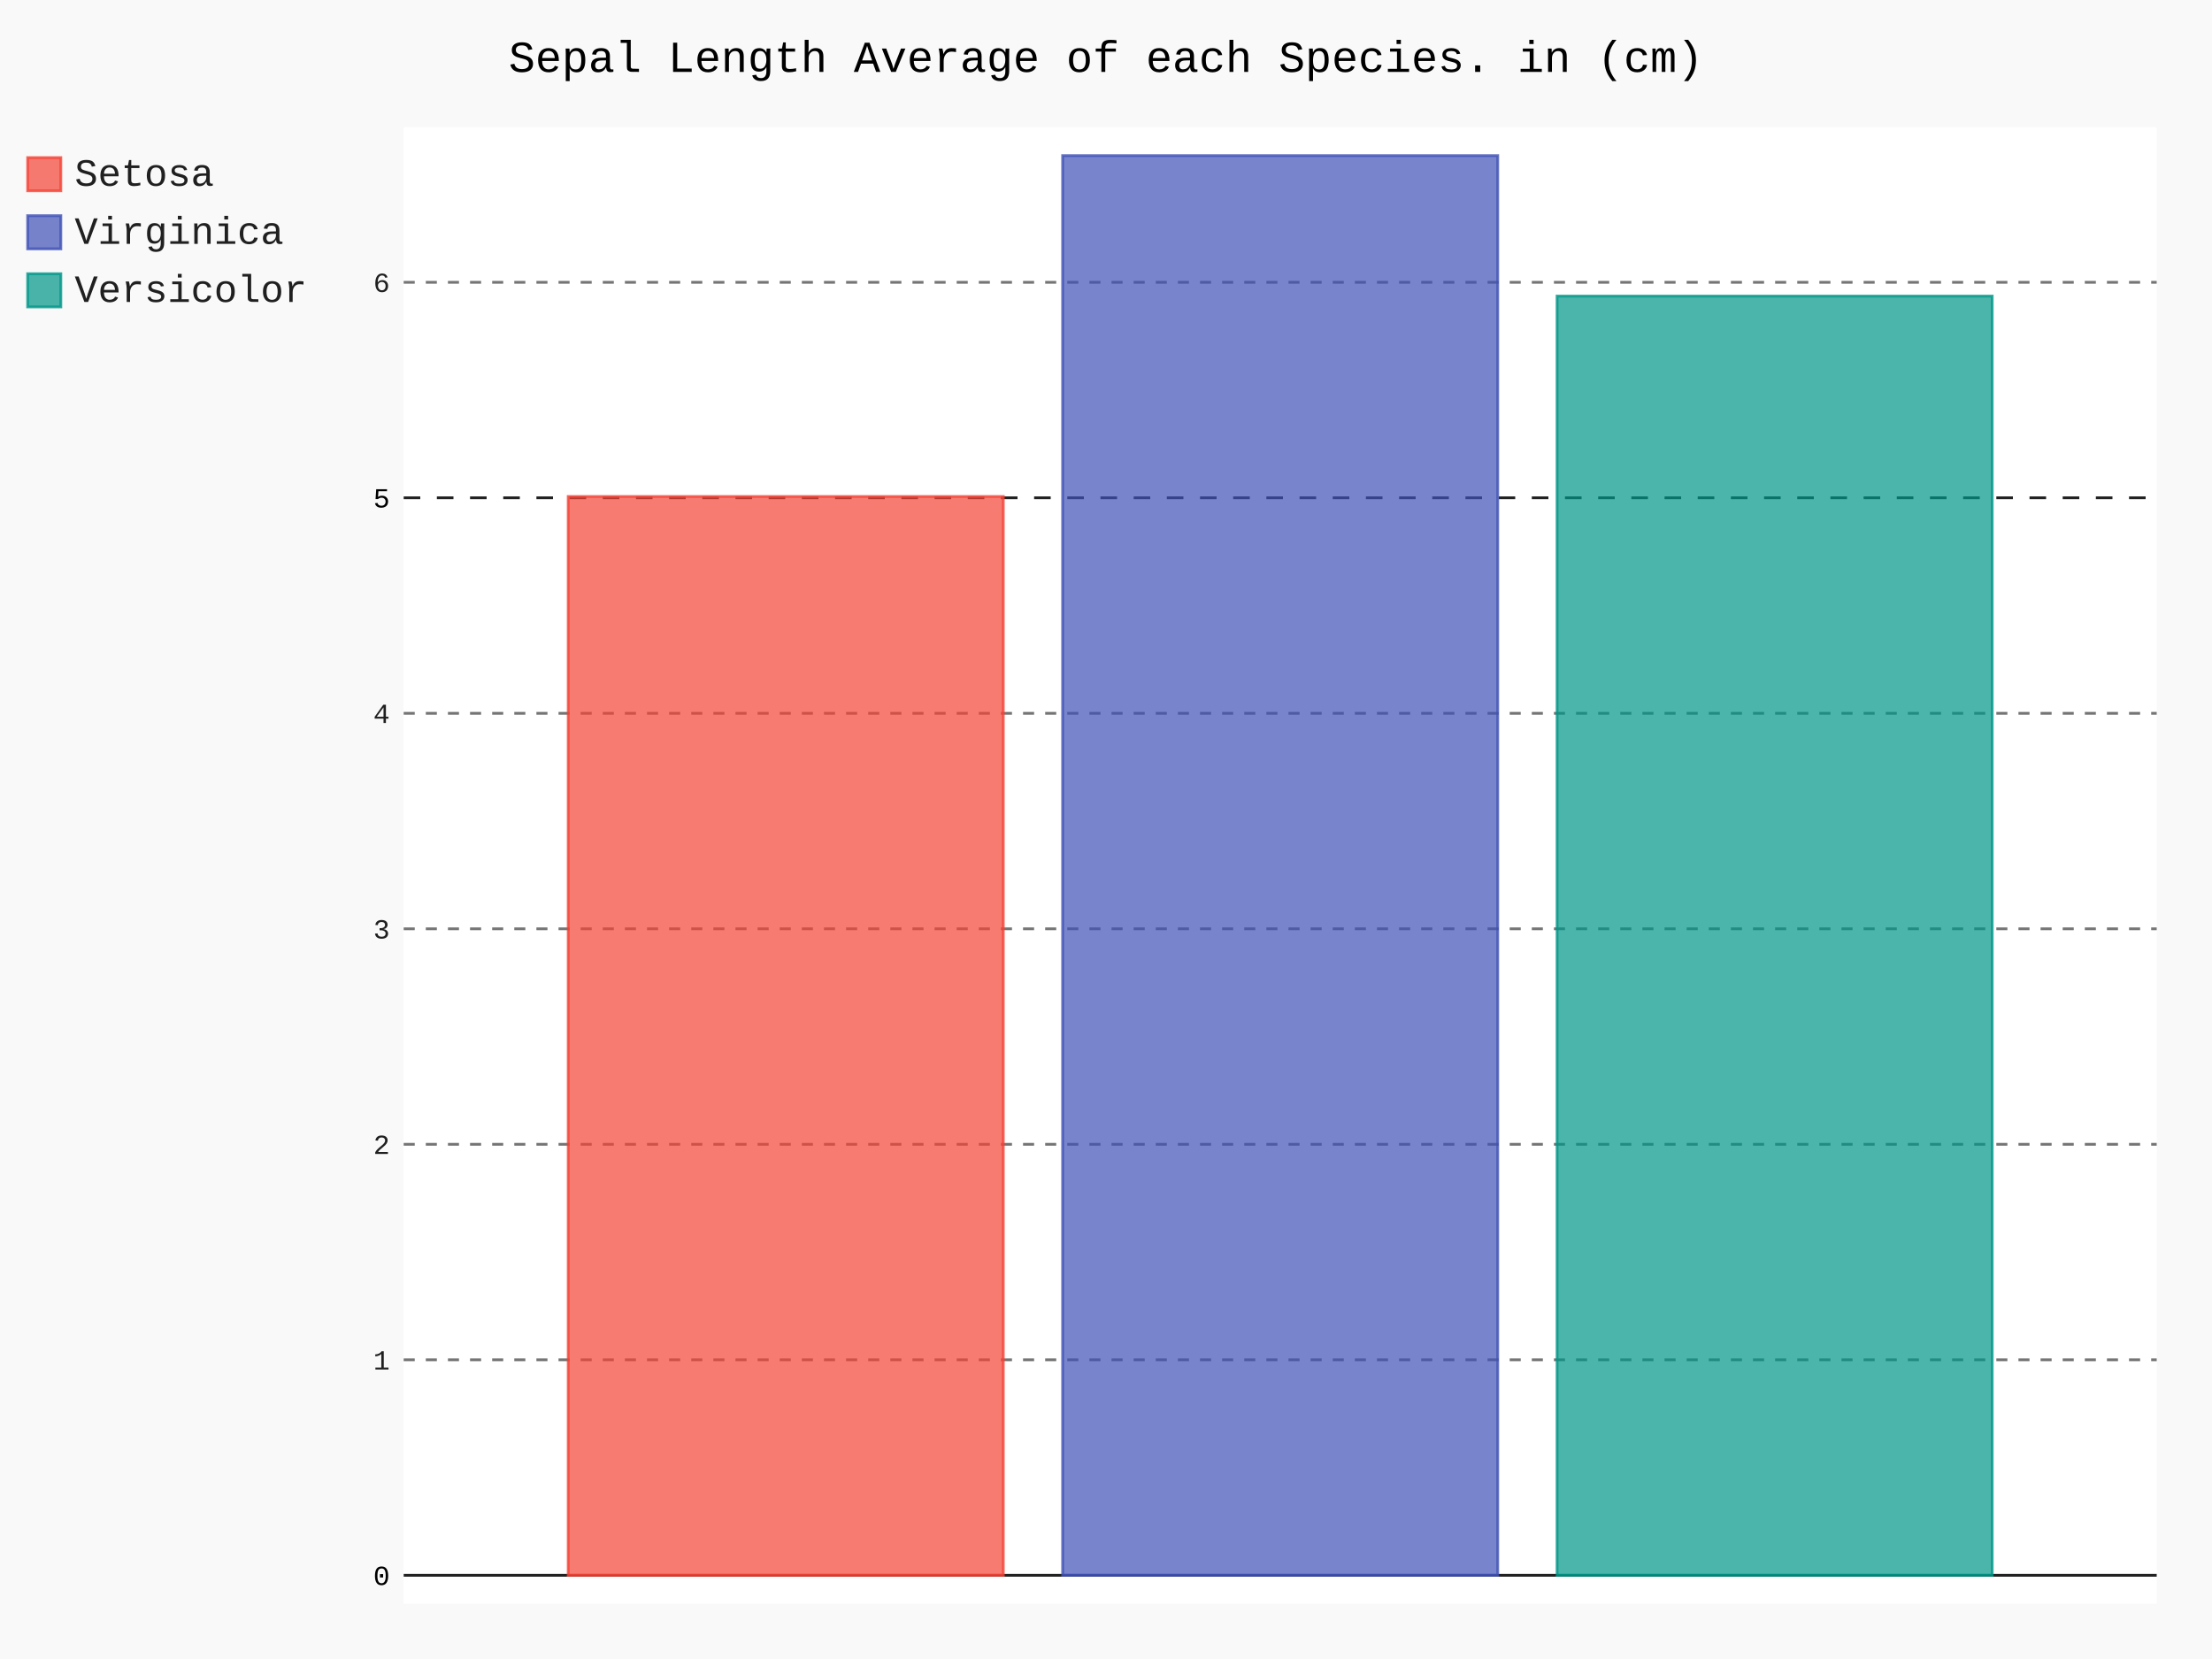
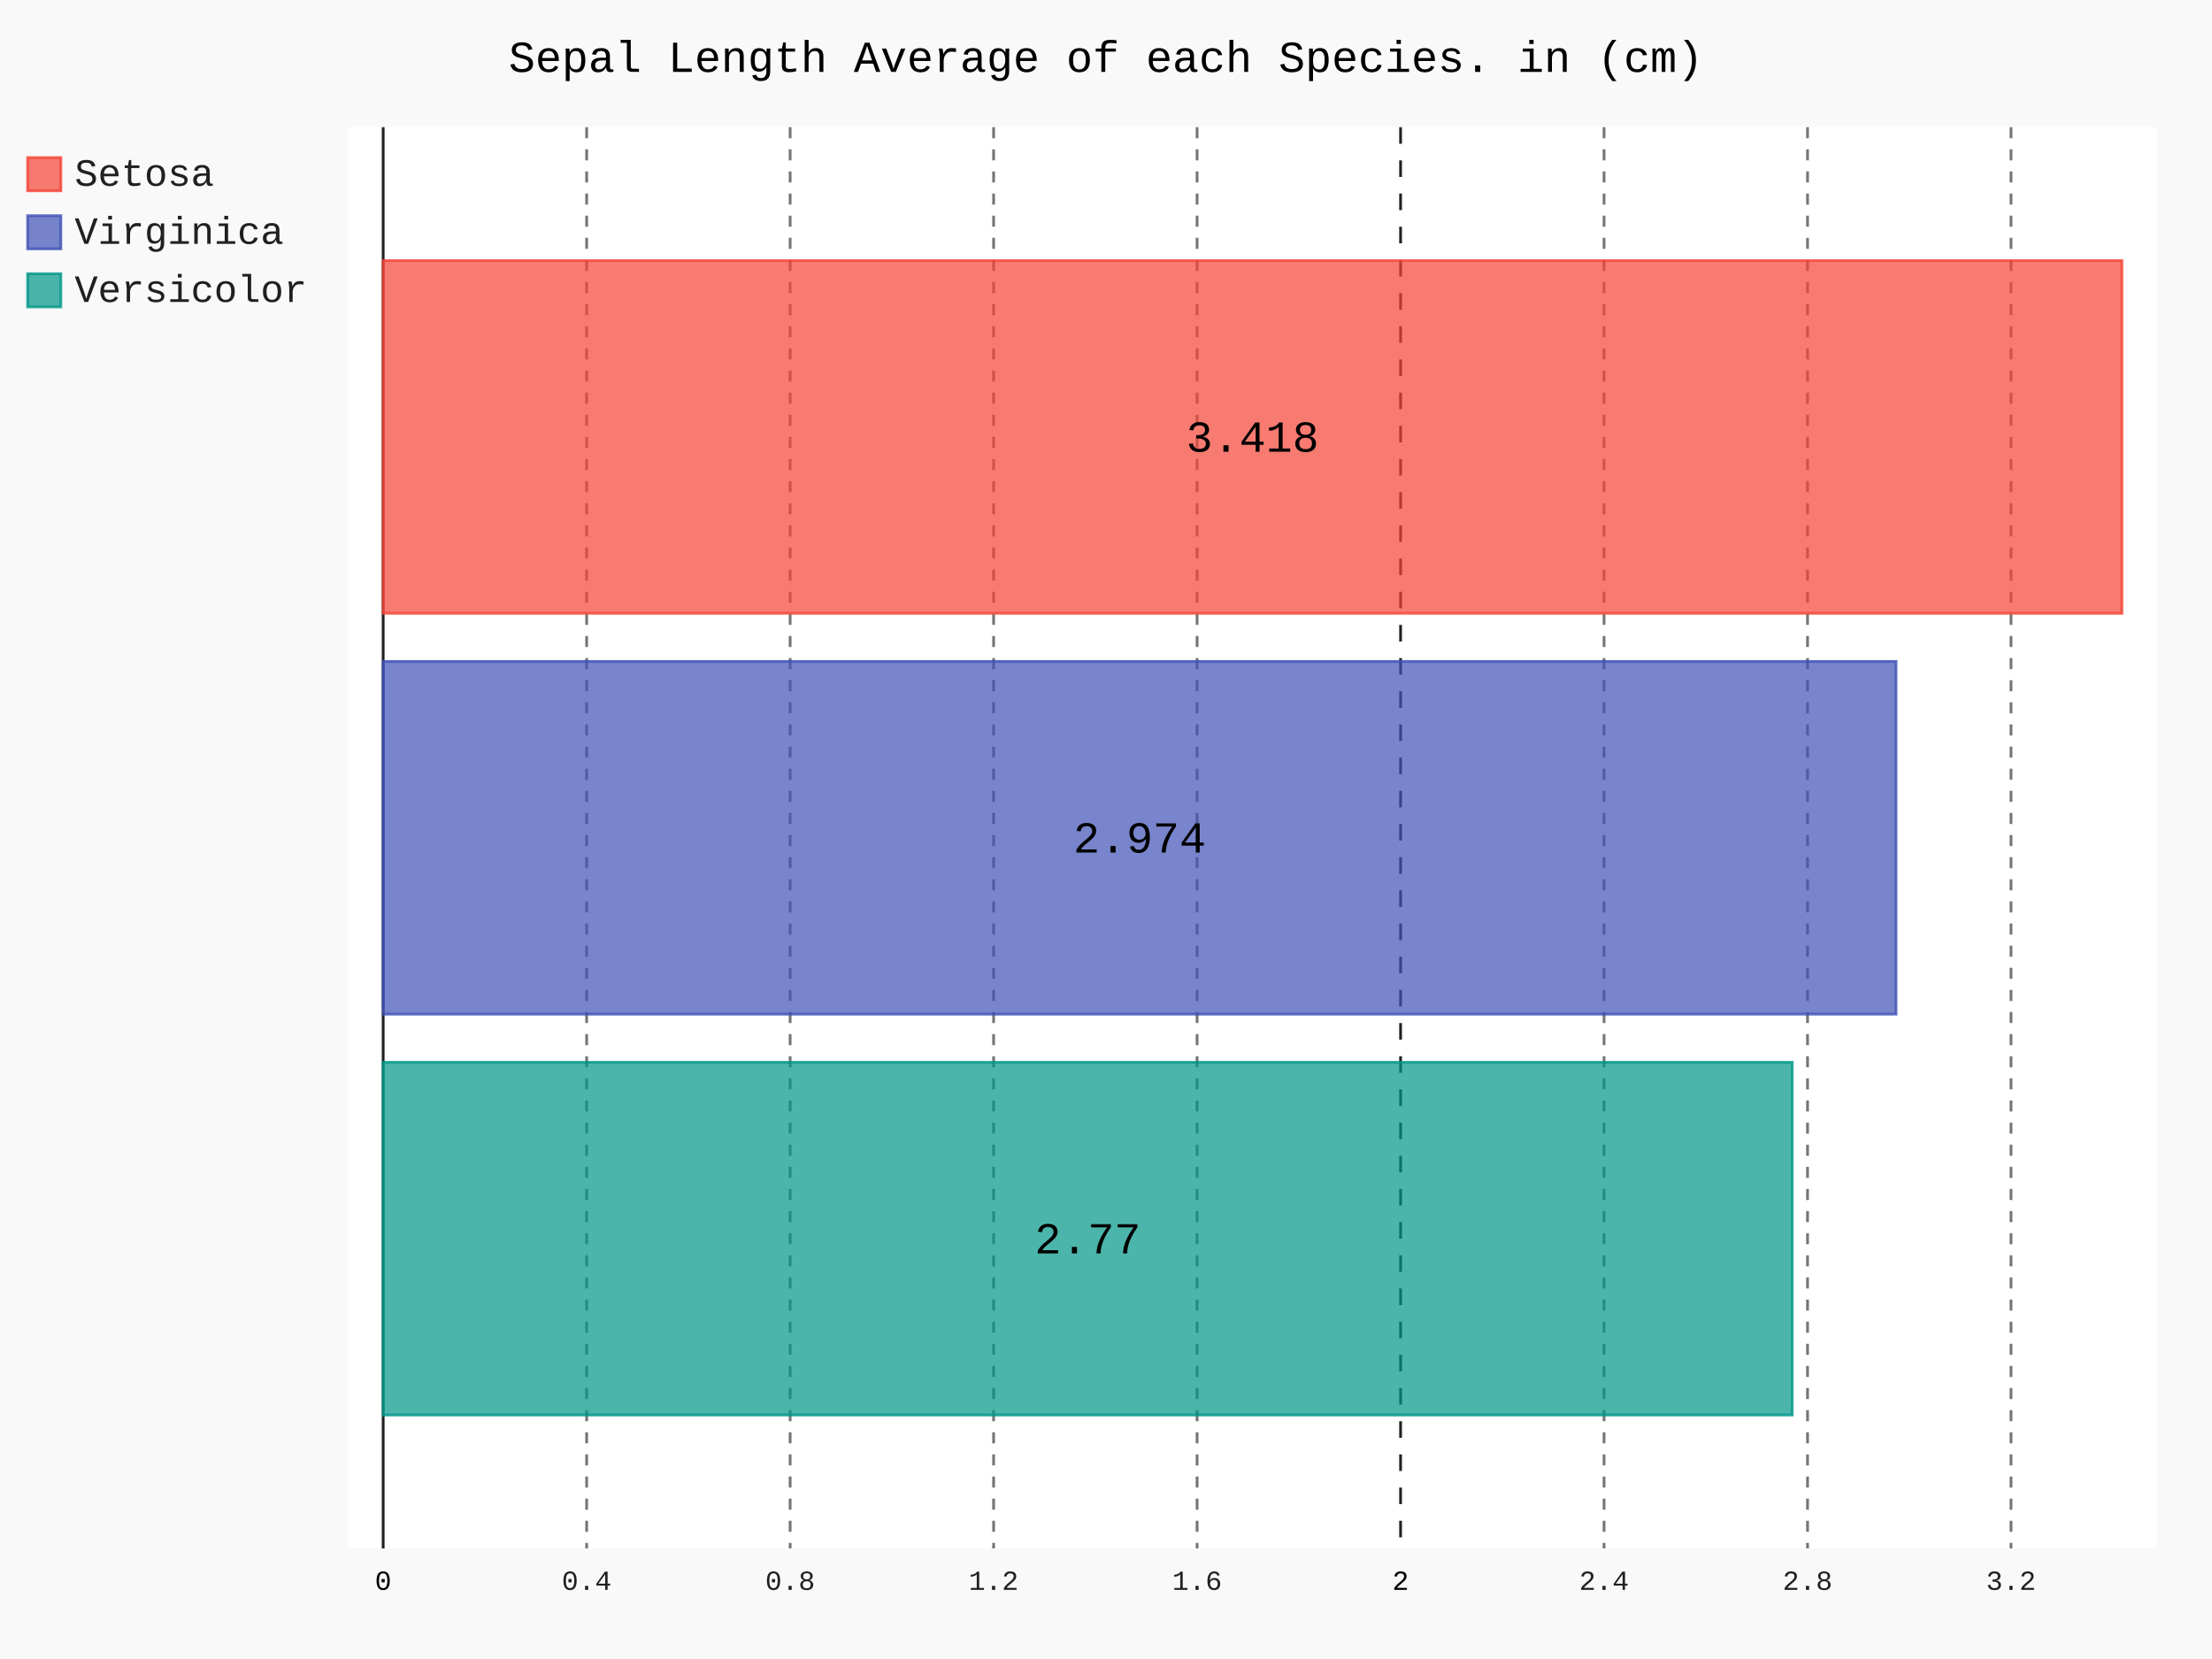
- <svg xmlns="http://www.w3.org/2000/svg" id="chart-f9fd1f2e-0f6a-44a5-8f12-a347a55445c4" class="pygal-chart" viewBox="0 0 800 600">
+ <svg xmlns="http://www.w3.org/2000/svg" id="chart-e1522e66-8447-4d3b-89d2-620d45ce98e9" class="pygal-chart" viewBox="0 0 800 600">
  <defs>
-     <style type="text/css">#chart-f9fd1f2e-0f6a-44a5-8f12-a347a55445c4{-webkit-user-select:none;-webkit-font-smoothing:antialiased;font-family:Consolas,"Liberation Mono",Menlo,Courier,monospace}#chart-f9fd1f2e-0f6a-44a5-8f12-a347a55445c4 .title{font-family:Consolas,"Liberation Mono",Menlo,Courier,monospace;font-size:16px}#chart-f9fd1f2e-0f6a-44a5-8f12-a347a55445c4 .legends .legend text{font-family:Consolas,"Liberation Mono",Menlo,Courier,monospace;font-size:14px}#chart-f9fd1f2e-0f6a-44a5-8f12-a347a55445c4 .axis text{font-family:Consolas,"Liberation Mono",Menlo,Courier,monospace;font-size:10px}#chart-f9fd1f2e-0f6a-44a5-8f12-a347a55445c4 .axis text.major{font-family:Consolas,"Liberation Mono",Menlo,Courier,monospace;font-size:10px}#chart-f9fd1f2e-0f6a-44a5-8f12-a347a55445c4 .text-overlay text.value{font-family:Consolas,"Liberation Mono",Menlo,Courier,monospace;font-size:16px}#chart-f9fd1f2e-0f6a-44a5-8f12-a347a55445c4 .text-overlay text.label{font-family:Consolas,"Liberation Mono",Menlo,Courier,monospace;font-size:10px}#chart-f9fd1f2e-0f6a-44a5-8f12-a347a55445c4 .tooltip{font-family:Consolas,"Liberation Mono",Menlo,Courier,monospace;font-size:14px}#chart-f9fd1f2e-0f6a-44a5-8f12-a347a55445c4 text.no_data{font-family:Consolas,"Liberation Mono",Menlo,Courier,monospace;font-size:64px}
- #chart-f9fd1f2e-0f6a-44a5-8f12-a347a55445c4{background-color:rgba(249,249,249,1)}#chart-f9fd1f2e-0f6a-44a5-8f12-a347a55445c4 path,#chart-f9fd1f2e-0f6a-44a5-8f12-a347a55445c4 line,#chart-f9fd1f2e-0f6a-44a5-8f12-a347a55445c4 rect,#chart-f9fd1f2e-0f6a-44a5-8f12-a347a55445c4 circle{-webkit-transition:150ms;-moz-transition:150ms;transition:150ms}#chart-f9fd1f2e-0f6a-44a5-8f12-a347a55445c4 .graph &gt; .background{fill:rgba(249,249,249,1)}#chart-f9fd1f2e-0f6a-44a5-8f12-a347a55445c4 .plot &gt; .background{fill:rgba(255,255,255,1)}#chart-f9fd1f2e-0f6a-44a5-8f12-a347a55445c4 .graph{fill:rgba(0,0,0,.87)}#chart-f9fd1f2e-0f6a-44a5-8f12-a347a55445c4 text.no_data{fill:rgba(0,0,0,1)}#chart-f9fd1f2e-0f6a-44a5-8f12-a347a55445c4 .title{fill:rgba(0,0,0,1)}#chart-f9fd1f2e-0f6a-44a5-8f12-a347a55445c4 .legends .legend text{fill:rgba(0,0,0,.87)}#chart-f9fd1f2e-0f6a-44a5-8f12-a347a55445c4 .legends .legend:hover text{fill:rgba(0,0,0,1)}#chart-f9fd1f2e-0f6a-44a5-8f12-a347a55445c4 .axis .line{stroke:rgba(0,0,0,1)}#chart-f9fd1f2e-0f6a-44a5-8f12-a347a55445c4 .axis .guide.line{stroke:rgba(0,0,0,.54)}#chart-f9fd1f2e-0f6a-44a5-8f12-a347a55445c4 .axis .major.line{stroke:rgba(0,0,0,.87)}#chart-f9fd1f2e-0f6a-44a5-8f12-a347a55445c4 .axis text.major{fill:rgba(0,0,0,1)}#chart-f9fd1f2e-0f6a-44a5-8f12-a347a55445c4 .axis.y .guides:hover .guide.line,#chart-f9fd1f2e-0f6a-44a5-8f12-a347a55445c4 .line-graph .axis.x .guides:hover .guide.line,#chart-f9fd1f2e-0f6a-44a5-8f12-a347a55445c4 .stackedline-graph .axis.x .guides:hover .guide.line,#chart-f9fd1f2e-0f6a-44a5-8f12-a347a55445c4 .xy-graph .axis.x .guides:hover .guide.line{stroke:rgba(0,0,0,1)}#chart-f9fd1f2e-0f6a-44a5-8f12-a347a55445c4 .axis .guides:hover text{fill:rgba(0,0,0,1)}#chart-f9fd1f2e-0f6a-44a5-8f12-a347a55445c4 .reactive{fill-opacity:.7;stroke-opacity:.8}#chart-f9fd1f2e-0f6a-44a5-8f12-a347a55445c4 .ci{stroke:rgba(0,0,0,.87)}#chart-f9fd1f2e-0f6a-44a5-8f12-a347a55445c4 .reactive.active,#chart-f9fd1f2e-0f6a-44a5-8f12-a347a55445c4 .active .reactive{fill-opacity:.8;stroke-opacity:.9;stroke-width:4}#chart-f9fd1f2e-0f6a-44a5-8f12-a347a55445c4 .ci .reactive.active{stroke-width:1.5}#chart-f9fd1f2e-0f6a-44a5-8f12-a347a55445c4 .series text{fill:rgba(0,0,0,1)}#chart-f9fd1f2e-0f6a-44a5-8f12-a347a55445c4 .tooltip rect{fill:rgba(255,255,255,1);stroke:rgba(0,0,0,1);-webkit-transition:opacity 150ms;-moz-transition:opacity 150ms;transition:opacity 150ms}#chart-f9fd1f2e-0f6a-44a5-8f12-a347a55445c4 .tooltip .label{fill:rgba(0,0,0,.87)}#chart-f9fd1f2e-0f6a-44a5-8f12-a347a55445c4 .tooltip .label{fill:rgba(0,0,0,.87)}#chart-f9fd1f2e-0f6a-44a5-8f12-a347a55445c4 .tooltip .legend{font-size:.8em;fill:rgba(0,0,0,.54)}#chart-f9fd1f2e-0f6a-44a5-8f12-a347a55445c4 .tooltip .x_label{font-size:.6em;fill:rgba(0,0,0,1)}#chart-f9fd1f2e-0f6a-44a5-8f12-a347a55445c4 .tooltip .xlink{font-size:.5em;text-decoration:underline}#chart-f9fd1f2e-0f6a-44a5-8f12-a347a55445c4 .tooltip .value{font-size:1.5em}#chart-f9fd1f2e-0f6a-44a5-8f12-a347a55445c4 .bound{font-size:.5em}#chart-f9fd1f2e-0f6a-44a5-8f12-a347a55445c4 .max-value{font-size:.75em;fill:rgba(0,0,0,.54)}#chart-f9fd1f2e-0f6a-44a5-8f12-a347a55445c4 .map-element{fill:rgba(255,255,255,1);stroke:rgba(0,0,0,.54) !important}#chart-f9fd1f2e-0f6a-44a5-8f12-a347a55445c4 .map-element .reactive{fill-opacity:inherit;stroke-opacity:inherit}#chart-f9fd1f2e-0f6a-44a5-8f12-a347a55445c4 .color-0,#chart-f9fd1f2e-0f6a-44a5-8f12-a347a55445c4 .color-0 a:visited{stroke:#F44336;fill:#F44336}#chart-f9fd1f2e-0f6a-44a5-8f12-a347a55445c4 .color-1,#chart-f9fd1f2e-0f6a-44a5-8f12-a347a55445c4 .color-1 a:visited{stroke:#3F51B5;fill:#3F51B5}#chart-f9fd1f2e-0f6a-44a5-8f12-a347a55445c4 .color-2,#chart-f9fd1f2e-0f6a-44a5-8f12-a347a55445c4 .color-2 a:visited{stroke:#009688;fill:#009688}#chart-f9fd1f2e-0f6a-44a5-8f12-a347a55445c4 .text-overlay .color-0 text{fill:black}#chart-f9fd1f2e-0f6a-44a5-8f12-a347a55445c4 .text-overlay .color-1 text{fill:black}#chart-f9fd1f2e-0f6a-44a5-8f12-a347a55445c4 .text-overlay .color-2 text{fill:black}
- #chart-f9fd1f2e-0f6a-44a5-8f12-a347a55445c4 text.no_data{text-anchor:middle}#chart-f9fd1f2e-0f6a-44a5-8f12-a347a55445c4 .guide.line{fill:none}#chart-f9fd1f2e-0f6a-44a5-8f12-a347a55445c4 .centered{text-anchor:middle}#chart-f9fd1f2e-0f6a-44a5-8f12-a347a55445c4 .title{text-anchor:middle}#chart-f9fd1f2e-0f6a-44a5-8f12-a347a55445c4 .legends .legend text{fill-opacity:1}#chart-f9fd1f2e-0f6a-44a5-8f12-a347a55445c4 .axis.x text{text-anchor:middle}#chart-f9fd1f2e-0f6a-44a5-8f12-a347a55445c4 .axis.x:not(.web) text[transform]{text-anchor:start}#chart-f9fd1f2e-0f6a-44a5-8f12-a347a55445c4 .axis.x:not(.web) text[transform].backwards{text-anchor:end}#chart-f9fd1f2e-0f6a-44a5-8f12-a347a55445c4 .axis.y text{text-anchor:end}#chart-f9fd1f2e-0f6a-44a5-8f12-a347a55445c4 .axis.y text[transform].backwards{text-anchor:start}#chart-f9fd1f2e-0f6a-44a5-8f12-a347a55445c4 .axis.y2 text{text-anchor:start}#chart-f9fd1f2e-0f6a-44a5-8f12-a347a55445c4 .axis.y2 text[transform].backwards{text-anchor:end}#chart-f9fd1f2e-0f6a-44a5-8f12-a347a55445c4 .axis .guide.line{stroke-dasharray:4,4}#chart-f9fd1f2e-0f6a-44a5-8f12-a347a55445c4 .axis .major.guide.line{stroke-dasharray:6,6}#chart-f9fd1f2e-0f6a-44a5-8f12-a347a55445c4 .horizontal .axis.y .guide.line,#chart-f9fd1f2e-0f6a-44a5-8f12-a347a55445c4 .horizontal .axis.y2 .guide.line,#chart-f9fd1f2e-0f6a-44a5-8f12-a347a55445c4 .vertical .axis.x .guide.line{opacity:0}#chart-f9fd1f2e-0f6a-44a5-8f12-a347a55445c4 .horizontal .axis.always_show .guide.line,#chart-f9fd1f2e-0f6a-44a5-8f12-a347a55445c4 .vertical .axis.always_show .guide.line{opacity:1 !important}#chart-f9fd1f2e-0f6a-44a5-8f12-a347a55445c4 .axis.y .guides:hover .guide.line,#chart-f9fd1f2e-0f6a-44a5-8f12-a347a55445c4 .axis.y2 .guides:hover .guide.line,#chart-f9fd1f2e-0f6a-44a5-8f12-a347a55445c4 .axis.x .guides:hover .guide.line{opacity:1}#chart-f9fd1f2e-0f6a-44a5-8f12-a347a55445c4 .axis .guides:hover text{opacity:1}#chart-f9fd1f2e-0f6a-44a5-8f12-a347a55445c4 .nofill{fill:none}#chart-f9fd1f2e-0f6a-44a5-8f12-a347a55445c4 .subtle-fill{fill-opacity:.2}#chart-f9fd1f2e-0f6a-44a5-8f12-a347a55445c4 .dot{stroke-width:1px;fill-opacity:1}#chart-f9fd1f2e-0f6a-44a5-8f12-a347a55445c4 .dot.active{stroke-width:5px}#chart-f9fd1f2e-0f6a-44a5-8f12-a347a55445c4 .dot.negative{fill:transparent}#chart-f9fd1f2e-0f6a-44a5-8f12-a347a55445c4 text,#chart-f9fd1f2e-0f6a-44a5-8f12-a347a55445c4 tspan{stroke:none !important}#chart-f9fd1f2e-0f6a-44a5-8f12-a347a55445c4 .series text.active{opacity:1}#chart-f9fd1f2e-0f6a-44a5-8f12-a347a55445c4 .tooltip rect{fill-opacity:.95;stroke-width:.5}#chart-f9fd1f2e-0f6a-44a5-8f12-a347a55445c4 .tooltip text{fill-opacity:1}#chart-f9fd1f2e-0f6a-44a5-8f12-a347a55445c4 .showable{visibility:hidden}#chart-f9fd1f2e-0f6a-44a5-8f12-a347a55445c4 .showable.shown{visibility:visible}#chart-f9fd1f2e-0f6a-44a5-8f12-a347a55445c4 .gauge-background{fill:rgba(229,229,229,1);stroke:none}#chart-f9fd1f2e-0f6a-44a5-8f12-a347a55445c4 .bg-lines{stroke:rgba(249,249,249,1);stroke-width:2px}</style>
+     <style type="text/css">#chart-e1522e66-8447-4d3b-89d2-620d45ce98e9{-webkit-user-select:none;-webkit-font-smoothing:antialiased;font-family:Consolas,"Liberation Mono",Menlo,Courier,monospace}#chart-e1522e66-8447-4d3b-89d2-620d45ce98e9 .title{font-family:Consolas,"Liberation Mono",Menlo,Courier,monospace;font-size:16px}#chart-e1522e66-8447-4d3b-89d2-620d45ce98e9 .legends .legend text{font-family:Consolas,"Liberation Mono",Menlo,Courier,monospace;font-size:14px}#chart-e1522e66-8447-4d3b-89d2-620d45ce98e9 .axis text{font-family:Consolas,"Liberation Mono",Menlo,Courier,monospace;font-size:10px}#chart-e1522e66-8447-4d3b-89d2-620d45ce98e9 .axis text.major{font-family:Consolas,"Liberation Mono",Menlo,Courier,monospace;font-size:10px}#chart-e1522e66-8447-4d3b-89d2-620d45ce98e9 .text-overlay text.value{font-family:Consolas,"Liberation Mono",Menlo,Courier,monospace;font-size:16px}#chart-e1522e66-8447-4d3b-89d2-620d45ce98e9 .text-overlay text.label{font-family:Consolas,"Liberation Mono",Menlo,Courier,monospace;font-size:10px}#chart-e1522e66-8447-4d3b-89d2-620d45ce98e9 .tooltip{font-family:Consolas,"Liberation Mono",Menlo,Courier,monospace;font-size:14px}#chart-e1522e66-8447-4d3b-89d2-620d45ce98e9 text.no_data{font-family:Consolas,"Liberation Mono",Menlo,Courier,monospace;font-size:64px}
+ #chart-e1522e66-8447-4d3b-89d2-620d45ce98e9{background-color:rgba(249,249,249,1)}#chart-e1522e66-8447-4d3b-89d2-620d45ce98e9 path,#chart-e1522e66-8447-4d3b-89d2-620d45ce98e9 line,#chart-e1522e66-8447-4d3b-89d2-620d45ce98e9 rect,#chart-e1522e66-8447-4d3b-89d2-620d45ce98e9 circle{-webkit-transition:150ms;-moz-transition:150ms;transition:150ms}#chart-e1522e66-8447-4d3b-89d2-620d45ce98e9 .graph &gt; .background{fill:rgba(249,249,249,1)}#chart-e1522e66-8447-4d3b-89d2-620d45ce98e9 .plot &gt; .background{fill:rgba(255,255,255,1)}#chart-e1522e66-8447-4d3b-89d2-620d45ce98e9 .graph{fill:rgba(0,0,0,.87)}#chart-e1522e66-8447-4d3b-89d2-620d45ce98e9 text.no_data{fill:rgba(0,0,0,1)}#chart-e1522e66-8447-4d3b-89d2-620d45ce98e9 .title{fill:rgba(0,0,0,1)}#chart-e1522e66-8447-4d3b-89d2-620d45ce98e9 .legends .legend text{fill:rgba(0,0,0,.87)}#chart-e1522e66-8447-4d3b-89d2-620d45ce98e9 .legends .legend:hover text{fill:rgba(0,0,0,1)}#chart-e1522e66-8447-4d3b-89d2-620d45ce98e9 .axis .line{stroke:rgba(0,0,0,1)}#chart-e1522e66-8447-4d3b-89d2-620d45ce98e9 .axis .guide.line{stroke:rgba(0,0,0,.54)}#chart-e1522e66-8447-4d3b-89d2-620d45ce98e9 .axis .major.line{stroke:rgba(0,0,0,.87)}#chart-e1522e66-8447-4d3b-89d2-620d45ce98e9 .axis text.major{fill:rgba(0,0,0,1)}#chart-e1522e66-8447-4d3b-89d2-620d45ce98e9 .axis.y .guides:hover .guide.line,#chart-e1522e66-8447-4d3b-89d2-620d45ce98e9 .line-graph .axis.x .guides:hover .guide.line,#chart-e1522e66-8447-4d3b-89d2-620d45ce98e9 .stackedline-graph .axis.x .guides:hover .guide.line,#chart-e1522e66-8447-4d3b-89d2-620d45ce98e9 .xy-graph .axis.x .guides:hover .guide.line{stroke:rgba(0,0,0,1)}#chart-e1522e66-8447-4d3b-89d2-620d45ce98e9 .axis .guides:hover text{fill:rgba(0,0,0,1)}#chart-e1522e66-8447-4d3b-89d2-620d45ce98e9 .reactive{fill-opacity:.7;stroke-opacity:.8}#chart-e1522e66-8447-4d3b-89d2-620d45ce98e9 .ci{stroke:rgba(0,0,0,.87)}#chart-e1522e66-8447-4d3b-89d2-620d45ce98e9 .reactive.active,#chart-e1522e66-8447-4d3b-89d2-620d45ce98e9 .active .reactive{fill-opacity:.8;stroke-opacity:.9;stroke-width:4}#chart-e1522e66-8447-4d3b-89d2-620d45ce98e9 .ci .reactive.active{stroke-width:1.5}#chart-e1522e66-8447-4d3b-89d2-620d45ce98e9 .series text{fill:rgba(0,0,0,1)}#chart-e1522e66-8447-4d3b-89d2-620d45ce98e9 .tooltip rect{fill:rgba(255,255,255,1);stroke:rgba(0,0,0,1);-webkit-transition:opacity 150ms;-moz-transition:opacity 150ms;transition:opacity 150ms}#chart-e1522e66-8447-4d3b-89d2-620d45ce98e9 .tooltip .label{fill:rgba(0,0,0,.87)}#chart-e1522e66-8447-4d3b-89d2-620d45ce98e9 .tooltip .label{fill:rgba(0,0,0,.87)}#chart-e1522e66-8447-4d3b-89d2-620d45ce98e9 .tooltip .legend{font-size:.8em;fill:rgba(0,0,0,.54)}#chart-e1522e66-8447-4d3b-89d2-620d45ce98e9 .tooltip .x_label{font-size:.6em;fill:rgba(0,0,0,1)}#chart-e1522e66-8447-4d3b-89d2-620d45ce98e9 .tooltip .xlink{font-size:.5em;text-decoration:underline}#chart-e1522e66-8447-4d3b-89d2-620d45ce98e9 .tooltip .value{font-size:1.5em}#chart-e1522e66-8447-4d3b-89d2-620d45ce98e9 .bound{font-size:.5em}#chart-e1522e66-8447-4d3b-89d2-620d45ce98e9 .max-value{font-size:.75em;fill:rgba(0,0,0,.54)}#chart-e1522e66-8447-4d3b-89d2-620d45ce98e9 .map-element{fill:rgba(255,255,255,1);stroke:rgba(0,0,0,.54) !important}#chart-e1522e66-8447-4d3b-89d2-620d45ce98e9 .map-element .reactive{fill-opacity:inherit;stroke-opacity:inherit}#chart-e1522e66-8447-4d3b-89d2-620d45ce98e9 .color-0,#chart-e1522e66-8447-4d3b-89d2-620d45ce98e9 .color-0 a:visited{stroke:#F44336;fill:#F44336}#chart-e1522e66-8447-4d3b-89d2-620d45ce98e9 .color-1,#chart-e1522e66-8447-4d3b-89d2-620d45ce98e9 .color-1 a:visited{stroke:#3F51B5;fill:#3F51B5}#chart-e1522e66-8447-4d3b-89d2-620d45ce98e9 .color-2,#chart-e1522e66-8447-4d3b-89d2-620d45ce98e9 .color-2 a:visited{stroke:#009688;fill:#009688}#chart-e1522e66-8447-4d3b-89d2-620d45ce98e9 .text-overlay .color-0 text{fill:black}#chart-e1522e66-8447-4d3b-89d2-620d45ce98e9 .text-overlay .color-1 text{fill:black}#chart-e1522e66-8447-4d3b-89d2-620d45ce98e9 .text-overlay .color-2 text{fill:black}
+ #chart-e1522e66-8447-4d3b-89d2-620d45ce98e9 text.no_data{text-anchor:middle}#chart-e1522e66-8447-4d3b-89d2-620d45ce98e9 .guide.line{fill:none}#chart-e1522e66-8447-4d3b-89d2-620d45ce98e9 .centered{text-anchor:middle}#chart-e1522e66-8447-4d3b-89d2-620d45ce98e9 .title{text-anchor:middle}#chart-e1522e66-8447-4d3b-89d2-620d45ce98e9 .legends .legend text{fill-opacity:1}#chart-e1522e66-8447-4d3b-89d2-620d45ce98e9 .axis.x text{text-anchor:middle}#chart-e1522e66-8447-4d3b-89d2-620d45ce98e9 .axis.x:not(.web) text[transform]{text-anchor:start}#chart-e1522e66-8447-4d3b-89d2-620d45ce98e9 .axis.x:not(.web) text[transform].backwards{text-anchor:end}#chart-e1522e66-8447-4d3b-89d2-620d45ce98e9 .axis.y text{text-anchor:end}#chart-e1522e66-8447-4d3b-89d2-620d45ce98e9 .axis.y text[transform].backwards{text-anchor:start}#chart-e1522e66-8447-4d3b-89d2-620d45ce98e9 .axis.y2 text{text-anchor:start}#chart-e1522e66-8447-4d3b-89d2-620d45ce98e9 .axis.y2 text[transform].backwards{text-anchor:end}#chart-e1522e66-8447-4d3b-89d2-620d45ce98e9 .axis .guide.line{stroke-dasharray:4,4}#chart-e1522e66-8447-4d3b-89d2-620d45ce98e9 .axis .major.guide.line{stroke-dasharray:6,6}#chart-e1522e66-8447-4d3b-89d2-620d45ce98e9 .horizontal .axis.y .guide.line,#chart-e1522e66-8447-4d3b-89d2-620d45ce98e9 .horizontal .axis.y2 .guide.line,#chart-e1522e66-8447-4d3b-89d2-620d45ce98e9 .vertical .axis.x .guide.line{opacity:0}#chart-e1522e66-8447-4d3b-89d2-620d45ce98e9 .horizontal .axis.always_show .guide.line,#chart-e1522e66-8447-4d3b-89d2-620d45ce98e9 .vertical .axis.always_show .guide.line{opacity:1 !important}#chart-e1522e66-8447-4d3b-89d2-620d45ce98e9 .axis.y .guides:hover .guide.line,#chart-e1522e66-8447-4d3b-89d2-620d45ce98e9 .axis.y2 .guides:hover .guide.line,#chart-e1522e66-8447-4d3b-89d2-620d45ce98e9 .axis.x .guides:hover .guide.line{opacity:1}#chart-e1522e66-8447-4d3b-89d2-620d45ce98e9 .axis .guides:hover text{opacity:1}#chart-e1522e66-8447-4d3b-89d2-620d45ce98e9 .nofill{fill:none}#chart-e1522e66-8447-4d3b-89d2-620d45ce98e9 .subtle-fill{fill-opacity:.2}#chart-e1522e66-8447-4d3b-89d2-620d45ce98e9 .dot{stroke-width:1px;fill-opacity:1}#chart-e1522e66-8447-4d3b-89d2-620d45ce98e9 .dot.active{stroke-width:5px}#chart-e1522e66-8447-4d3b-89d2-620d45ce98e9 .dot.negative{fill:transparent}#chart-e1522e66-8447-4d3b-89d2-620d45ce98e9 text,#chart-e1522e66-8447-4d3b-89d2-620d45ce98e9 tspan{stroke:none !important}#chart-e1522e66-8447-4d3b-89d2-620d45ce98e9 .series text.active{opacity:1}#chart-e1522e66-8447-4d3b-89d2-620d45ce98e9 .tooltip rect{fill-opacity:.95;stroke-width:.5}#chart-e1522e66-8447-4d3b-89d2-620d45ce98e9 .tooltip text{fill-opacity:1}#chart-e1522e66-8447-4d3b-89d2-620d45ce98e9 .showable{visibility:hidden}#chart-e1522e66-8447-4d3b-89d2-620d45ce98e9 .showable.shown{visibility:visible}#chart-e1522e66-8447-4d3b-89d2-620d45ce98e9 .gauge-background{fill:rgba(229,229,229,1);stroke:none}#chart-e1522e66-8447-4d3b-89d2-620d45ce98e9 .bg-lines{stroke:rgba(249,249,249,1);stroke-width:2px}</style>
  </defs>
-   <g class="graph bar-graph vertical">
+   <g class="graph horizontalbar-graph horizontal">
    <rect class="background" height="600" width="800" x="0" y="0" />
-     <g class="plot" transform="translate(146, 46)">
-       <rect class="background" height="534" width="634.0" x="0" y="0" />
-       <g class="axis y always_show">
+     <g class="plot" transform="translate(126, 46)">
+       <rect class="background" height="514" width="654.0" x="0" y="0" />
+       <g class="axis x always_show">
        <g class="guides">
-           <path class="axis major line" d="M0 523.731 h634" />
-           <text class="major" x="-5" y="527.231">0</text>
+           <path class="axis major line" d="M12.577 0 v514" />
+           <text class="major" x="12.577" y="529.0">0</text>
        </g>
        <g class="guides">
-           <path class="guide line" d="M0 445.792 h634" />
-           <text class="" x="-5" y="449.292">1</text>
+           <path class="guide line" d="M86.169 0 v514" />
+           <text class="" x="86.169" y="529.0">0.4</text>
        </g>
        <g class="guides">
-           <path class="guide line" d="M0 367.853 h634" />
-           <text class="" x="-5" y="371.353">2</text>
+           <path class="guide line" d="M159.762 0 v514" />
+           <text class="" x="159.762" y="529.0">0.8</text>
        </g>
        <g class="guides">
-           <path class="guide line" d="M0 289.914 h634" />
-           <text class="" x="-5" y="293.414">3</text>
+           <path class="guide line" d="M233.354 0 v514" />
+           <text class="" x="233.354" y="529.0">1.2</text>
        </g>
        <g class="guides">
-           <path class="guide line" d="M0 211.975 h634" />
-           <text class="" x="-5" y="215.475">4</text>
+           <path class="guide line" d="M306.946 0 v514" />
+           <text class="" x="306.946" y="529.0">1.6</text>
        </g>
        <g class="guides">
-           <path class="major guide line" d="M0 134.036 h634" />
-           <text class="major" x="-5" y="137.536">5</text>
+           <path class="major guide line" d="M380.538 0 v514" />
+           <text class="major" x="380.538" y="529.0">2</text>
        </g>
        <g class="guides">
-           <path class="guide line" d="M0 56.097 h634" />
-           <text class="" x="-5" y="59.597">6</text>
+           <path class="guide line" d="M454.131 0 v514" />
+           <text class="" x="454.131" y="529.0">2.4</text>
+         </g>
+         <g class="guides">
+           <path class="guide line" d="M527.723 0 v514" />
+           <text class="" x="527.723" y="529.0">2.8</text>
+         </g>
+         <g class="guides">
+           <path class="guide line" d="M601.315 0 v514" />
+           <text class="" x="601.315" y="529.0">3.2</text>
        </g>
      </g>
-       <g class="series serie-0 color-0">
+       <g class="series serie-2 color-2">
        <g class="bars">
          <g class="bar">
-             <rect class="rect reactive tooltip-trigger" height="390.162" rx="0" ry="0" width="157.362" x="59.498" y="133.569" />
+             <rect class="rect reactive tooltip-trigger" height="127.577" rx="0" ry="0" width="509.627" x="12.577" y="338.186" />
          </g>
        </g>
      </g>
      <g class="series serie-1 color-1">
        <g class="bars">
          <g class="bar">
-             <rect class="rect reactive tooltip-trigger" height="513.462" rx="0" ry="0" width="157.362" x="238.319" y="10.269" />
+             <rect class="rect reactive tooltip-trigger" height="127.577" rx="0" ry="0" width="547.159" x="12.577" y="193.211" />
          </g>
        </g>
      </g>
-       <g class="series serie-2 color-2">
+       <g class="series serie-0 color-0">
        <g class="bars">
          <g class="bar">
-             <rect class="rect reactive tooltip-trigger" height="462.645" rx="0" ry="0" width="157.362" x="417.139" y="61.085" />
+             <rect class="rect reactive tooltip-trigger" height="127.577" rx="0" ry="0" width="628.846" x="12.577" y="48.237" />
          </g>
        </g>
      </g>
    </g>
    <g class="titles">
      <text class="title plot_title" x="400.0" y="26">Sepal Length Average of each Species. in (cm)</text>
    </g>
-     <g class="plot overlay" transform="translate(146, 46)">
+     <g class="plot overlay" transform="translate(126, 46)">
+       <g class="series serie-2 color-2" />
+       <g class="series serie-1 color-1" />
      <g class="series serie-0 color-0" />
-       <g class="series serie-1 color-1" />
-       <g class="series serie-2 color-2" />
    </g>
-     <g class="plot text-overlay" transform="translate(146, 46)">
-       <g class="series serie-0 color-0" />
-       <g class="series serie-1 color-1" />
-       <g class="series serie-2 color-2" />
+     <g class="plot text-overlay" transform="translate(126, 46)">
+       <g class="series serie-2 color-2">
+         <text class="value" text-anchor="middle" x="267.39" y="407.308">2.77</text>
+       </g>
+       <g class="series serie-1 color-1">
+         <text class="value" text-anchor="middle" x="286.156" y="262.333">2.974</text>
+       </g>
+       <g class="series serie-0 color-0">
+         <text class="value" text-anchor="middle" x="327.0" y="117.359">3.418</text>
+       </g>
    </g>
-     <g class="plot tooltip-overlay" transform="translate(146, 46)">
+     <g class="plot tooltip-overlay" transform="translate(126, 46)">
      <g class="tooltip" style="opacity: 0" transform="translate(0 0)">
        <rect class="tooltip-box" height="0" rx="0" ry="0" width="0" />
        <g class="text" />
      </g>
    </g>
    <g class="legends" transform="translate(10, 56)">
      <g class="legend reactive activate-serie" id="activate-serie-0">
        <rect class="color-0 reactive" height="12" width="12" x="0.0" y="1.0" />
        <text x="17.0" y="11.2">Setosa</text>
      </g>
      <g class="legend reactive activate-serie" id="activate-serie-1">
        <rect class="color-1 reactive" height="12" width="12" x="0.0" y="22.0" />
        <text x="17.0" y="32.2">Virginica</text>
      </g>
      <g class="legend reactive activate-serie" id="activate-serie-2">
        <rect class="color-2 reactive" height="12" width="12" x="0.0" y="43.0" />
        <text x="17.0" y="53.2">Versicolor</text>
      </g>
    </g>
    <g class="legends" transform="translate(790, 56)" />
  </g>
</svg>
